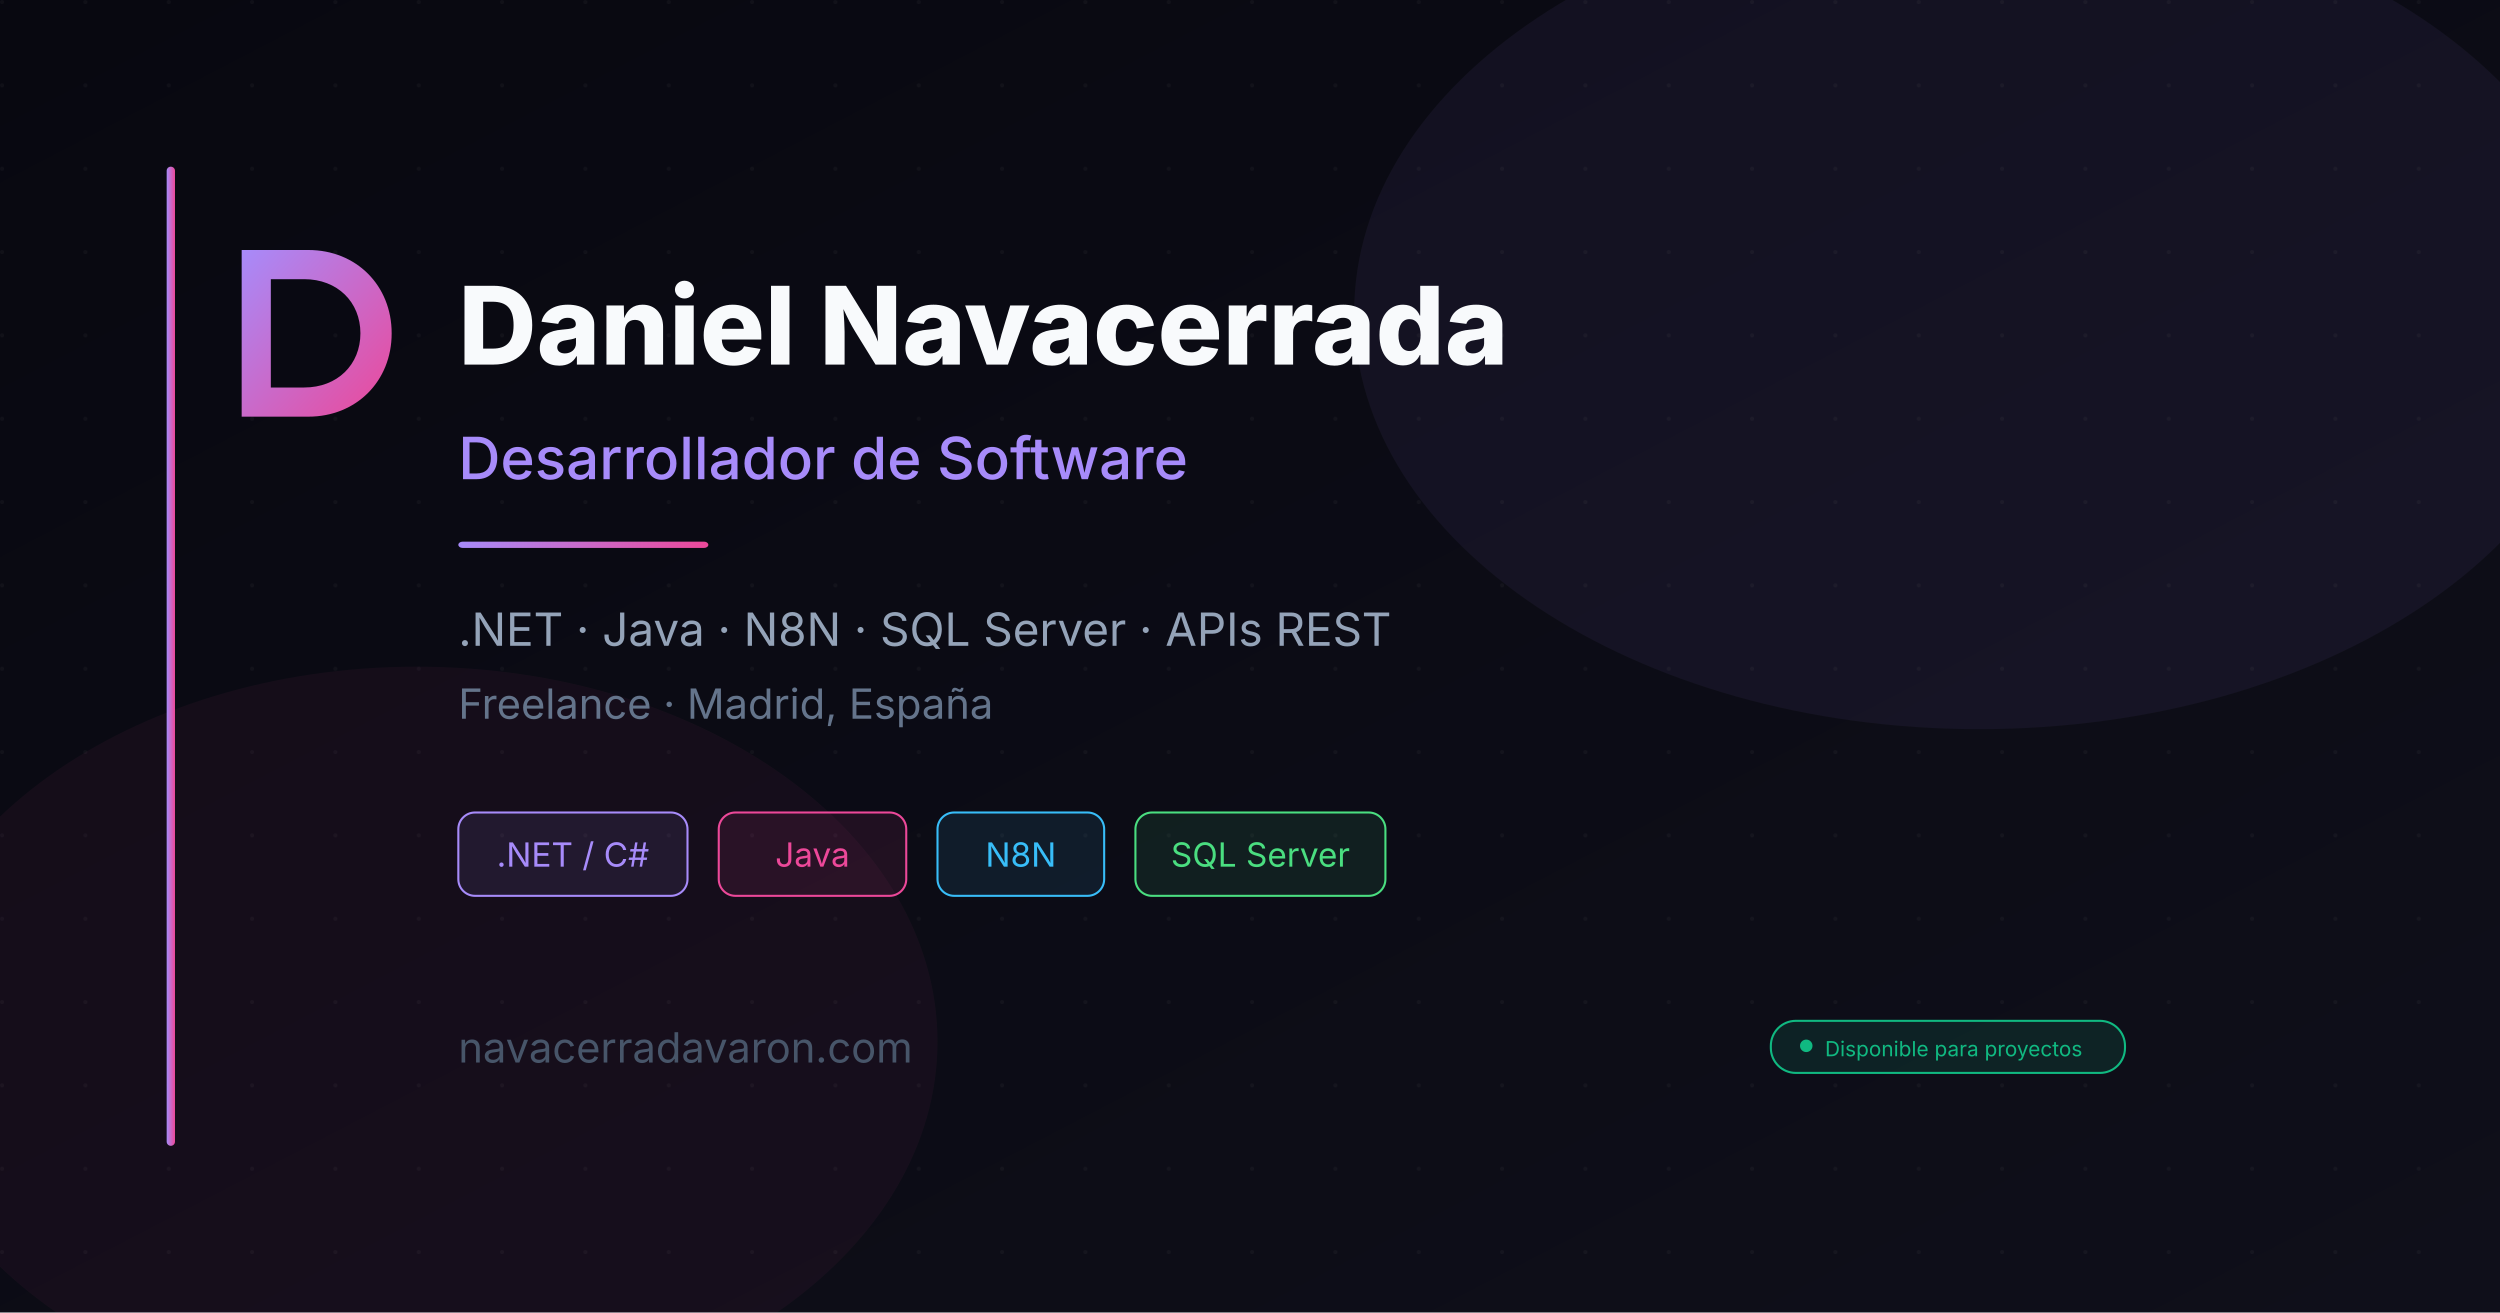
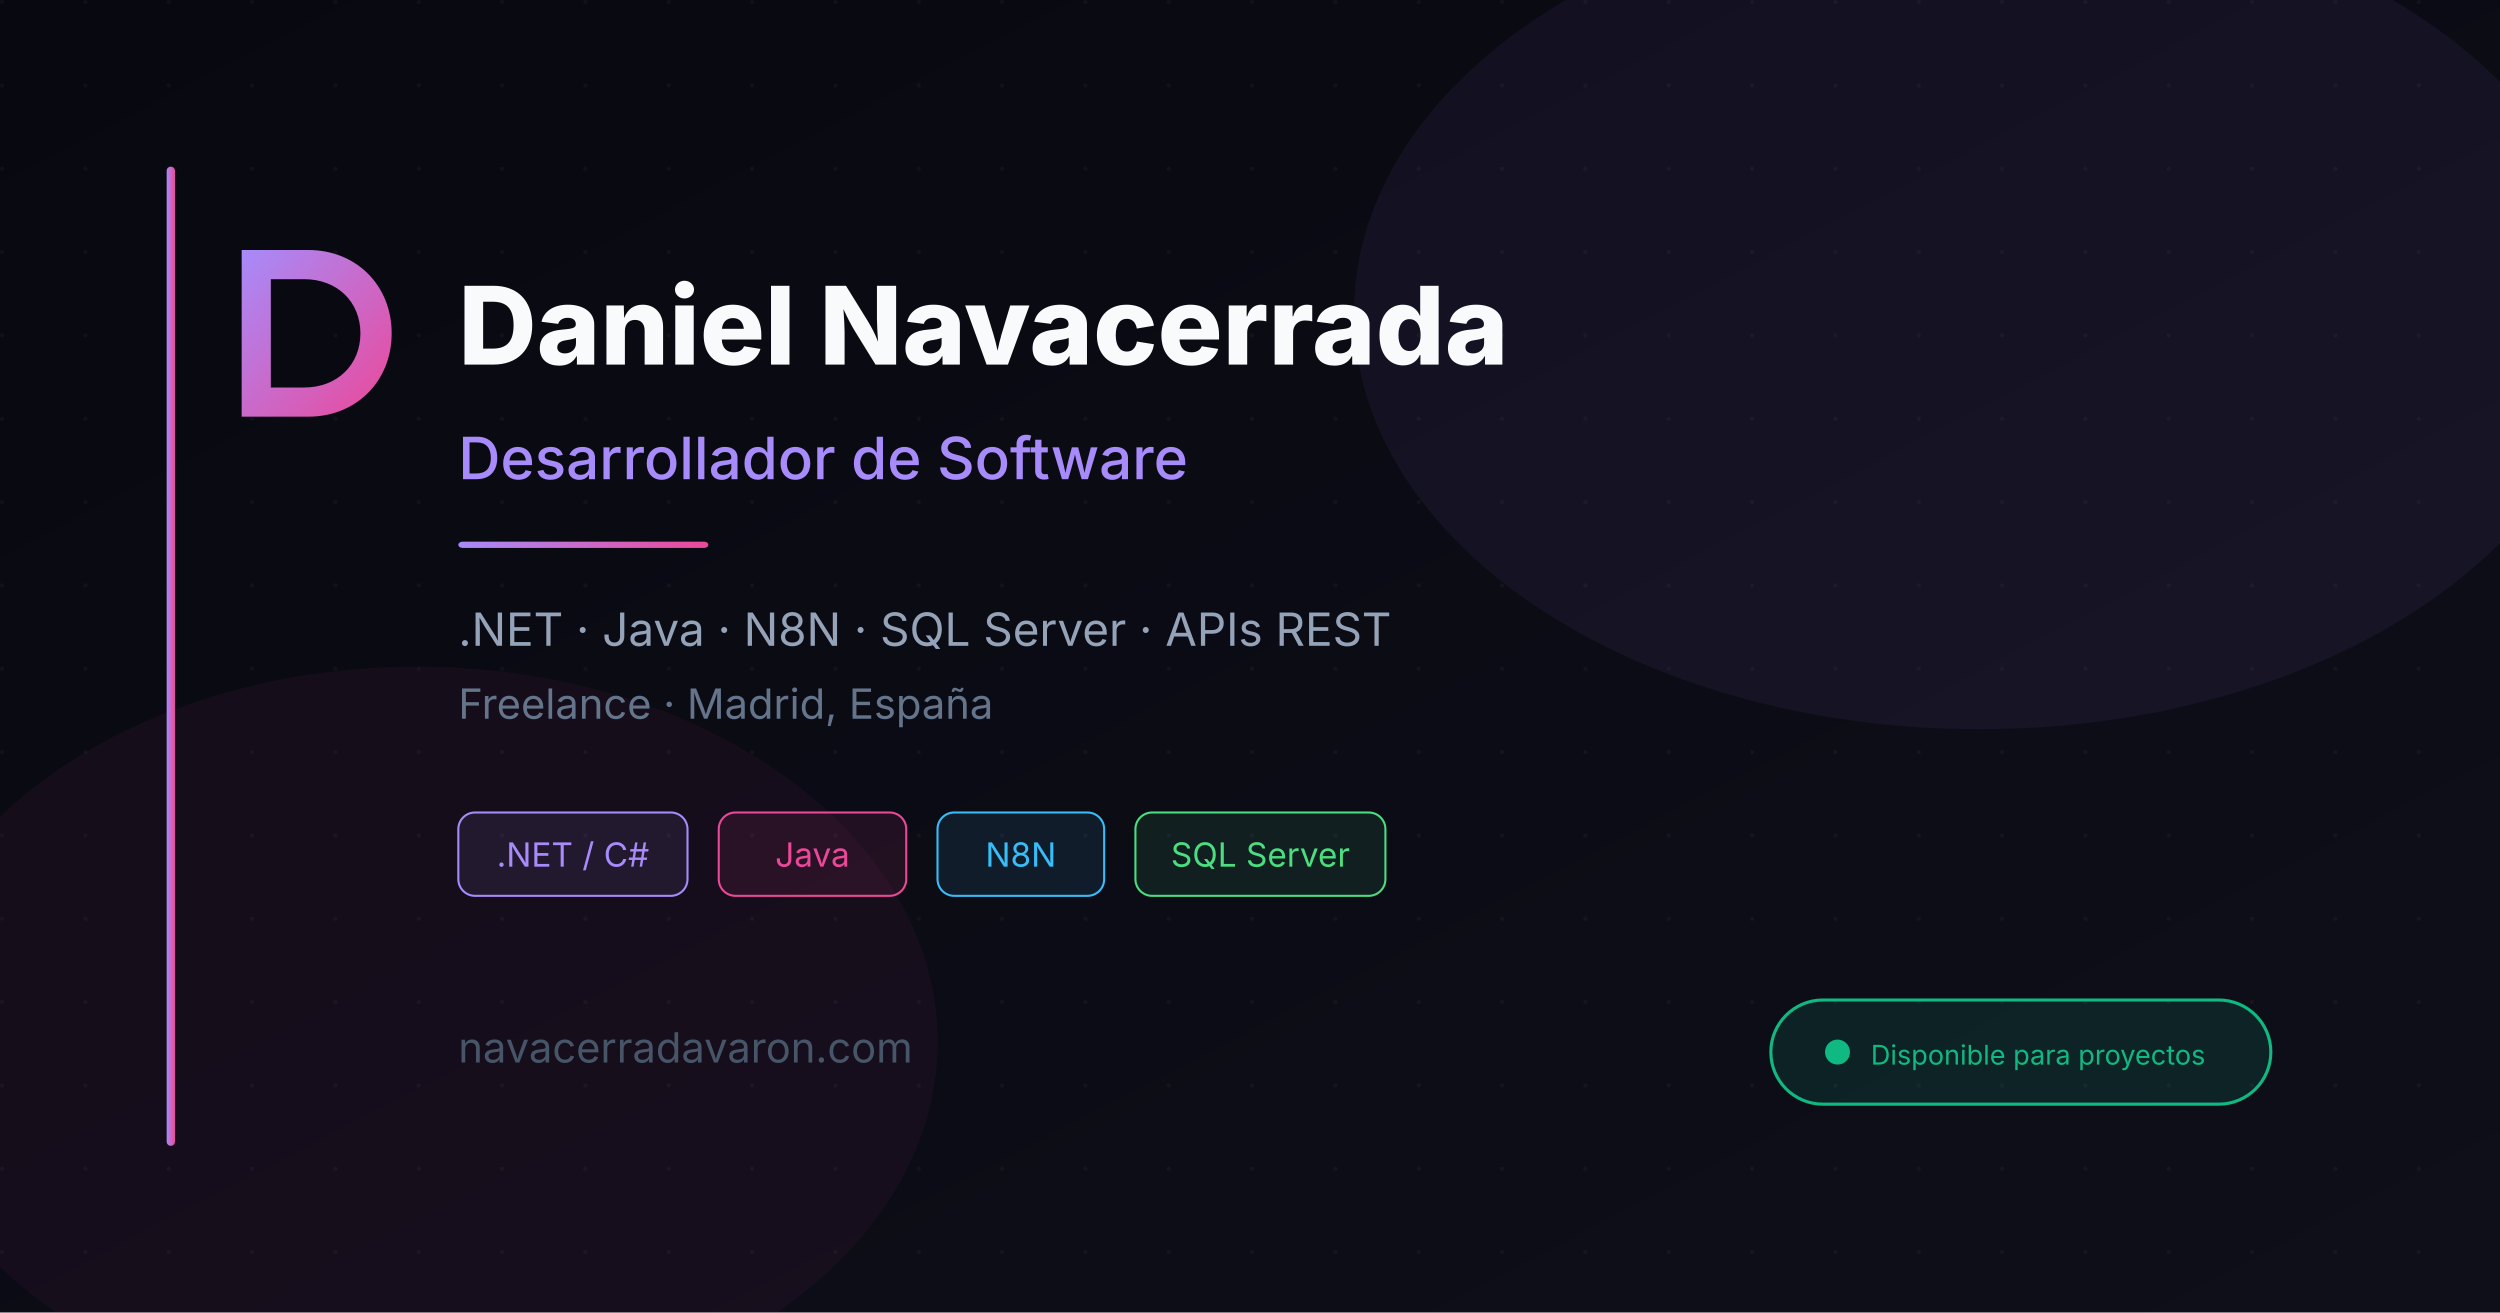
<svg xmlns="http://www.w3.org/2000/svg" width="1200" height="630" viewBox="0 0 1200 630">
  <defs>
    <linearGradient id="bg" x1="0%" y1="0%" x2="100%" y2="100%">
      <stop offset="0%" style="stop-color:#080810" />
      <stop offset="100%" style="stop-color:#0f0f1a" />
    </linearGradient>
    <linearGradient id="accent" x1="0%" y1="0%" x2="100%" y2="0%">
      <stop offset="0%" style="stop-color:#a78bfa" />
      <stop offset="100%" style="stop-color:#ec4899" />
    </linearGradient>
    <linearGradient id="logoGrad" x1="0%" y1="0%" x2="100%" y2="100%">
      <stop offset="0%" style="stop-color:#a78bfa" />
      <stop offset="100%" style="stop-color:#ec4899" />
    </linearGradient>
  </defs>
  <rect width="1200" height="630" fill="url(#bg)" />
  <pattern id="dots" x="0" y="0" width="40" height="40" patternUnits="userSpaceOnUse">
    <circle cx="1" cy="1" r="1" fill="#ffffff08" />
  </pattern>
  <rect width="1200" height="630" fill="url(#dots)" />
  <ellipse cx="950" cy="150" rx="300" ry="200" fill="#a78bfa" opacity="0.06" />
  <ellipse cx="200" cy="500" rx="250" ry="180" fill="#ec4899" opacity="0.05" />
  <rect x="80" y="80" width="4" height="470" rx="2" fill="url(#accent)" />
  <g transform="translate(116, 120)">
    <path d="M0 0 L0 80 L32 80 C55 80 72 63 72 40 C72 17 55 0 32 0 Z M14 14 L30 14 C46 14 57 25 57 40 C57 55 46 66 30 66 L14 66 Z" fill="url(#logoGrad)" fill-rule="evenodd" />
  </g>
  <text x="220" y="175" font-family="system-ui, -apple-system, sans-serif" font-size="52" font-weight="800" fill="#f8fafc">Daniel Navacerrada</text>
  <text x="220" y="230" font-family="system-ui, -apple-system, sans-serif" font-size="28" font-weight="500" fill="#a78bfa">Desarrollador de Software</text>
  <rect x="220" y="260" width="120" height="3" rx="2" fill="url(#accent)" />
  <text x="220" y="310" font-family="system-ui, -apple-system, sans-serif" font-size="22" fill="#94a3b8">.NET · Java · N8N · SQL Server · APIs REST</text>
  <text x="220" y="345" font-family="system-ui, -apple-system, sans-serif" font-size="20" fill="#64748b">Freelance · Madrid, España</text>
  <rect x="220" y="390" width="110" height="40" rx="8" fill="#a78bfa18" stroke="#a78bfa" stroke-width="1" />
  <text x="275" y="416" font-family="system-ui, -apple-system, sans-serif" font-size="16" fill="#a78bfa" text-anchor="middle">.NET / C#</text>
  <rect x="345" y="390" width="90" height="40" rx="8" fill="#ec489918" stroke="#ec4899" stroke-width="1" />
  <text x="390" y="416" font-family="system-ui, -apple-system, sans-serif" font-size="16" fill="#ec4899" text-anchor="middle">Java</text>
  <rect x="450" y="390" width="80" height="40" rx="8" fill="#38bdf818" stroke="#38bdf8" stroke-width="1" />
  <text x="490" y="416" font-family="system-ui, -apple-system, sans-serif" font-size="16" fill="#38bdf8" text-anchor="middle">N8N</text>
  <rect x="545" y="390" width="120" height="40" rx="8" fill="#4ade8018" stroke="#4ade80" stroke-width="1" />
  <text x="605" y="416" font-family="system-ui, -apple-system, sans-serif" font-size="16" fill="#4ade80" text-anchor="middle">SQL Server</text>
  <text x="220" y="510" font-family="system-ui, -apple-system, sans-serif" font-size="20" fill="#475569">navacerradavaron.com</text>
-   <rect x="850" y="490" width="170" height="25" rx="12" fill="#10b98120" stroke="#10b981" stroke-width="1" />
-   <circle cx="867" cy="502" r="3" fill="#10b981" />
-   <text x="876" y="507" font-family="system-ui, -apple-system, sans-serif" font-size="10" fill="#10b981">Disponible para proyectos</text>
+   <rect x="850" y="480" width="240" height="50" rx="25" fill="#10b98120" stroke="#10b981" stroke-width="1.5" />
+   <circle cx="882" cy="505" r="6" fill="#10b981" />
+   <text x="898" y="511" font-family="system-ui, -apple-system, sans-serif" font-size="13" fill="#10b981">Disponible para proyectos</text>
</svg>
